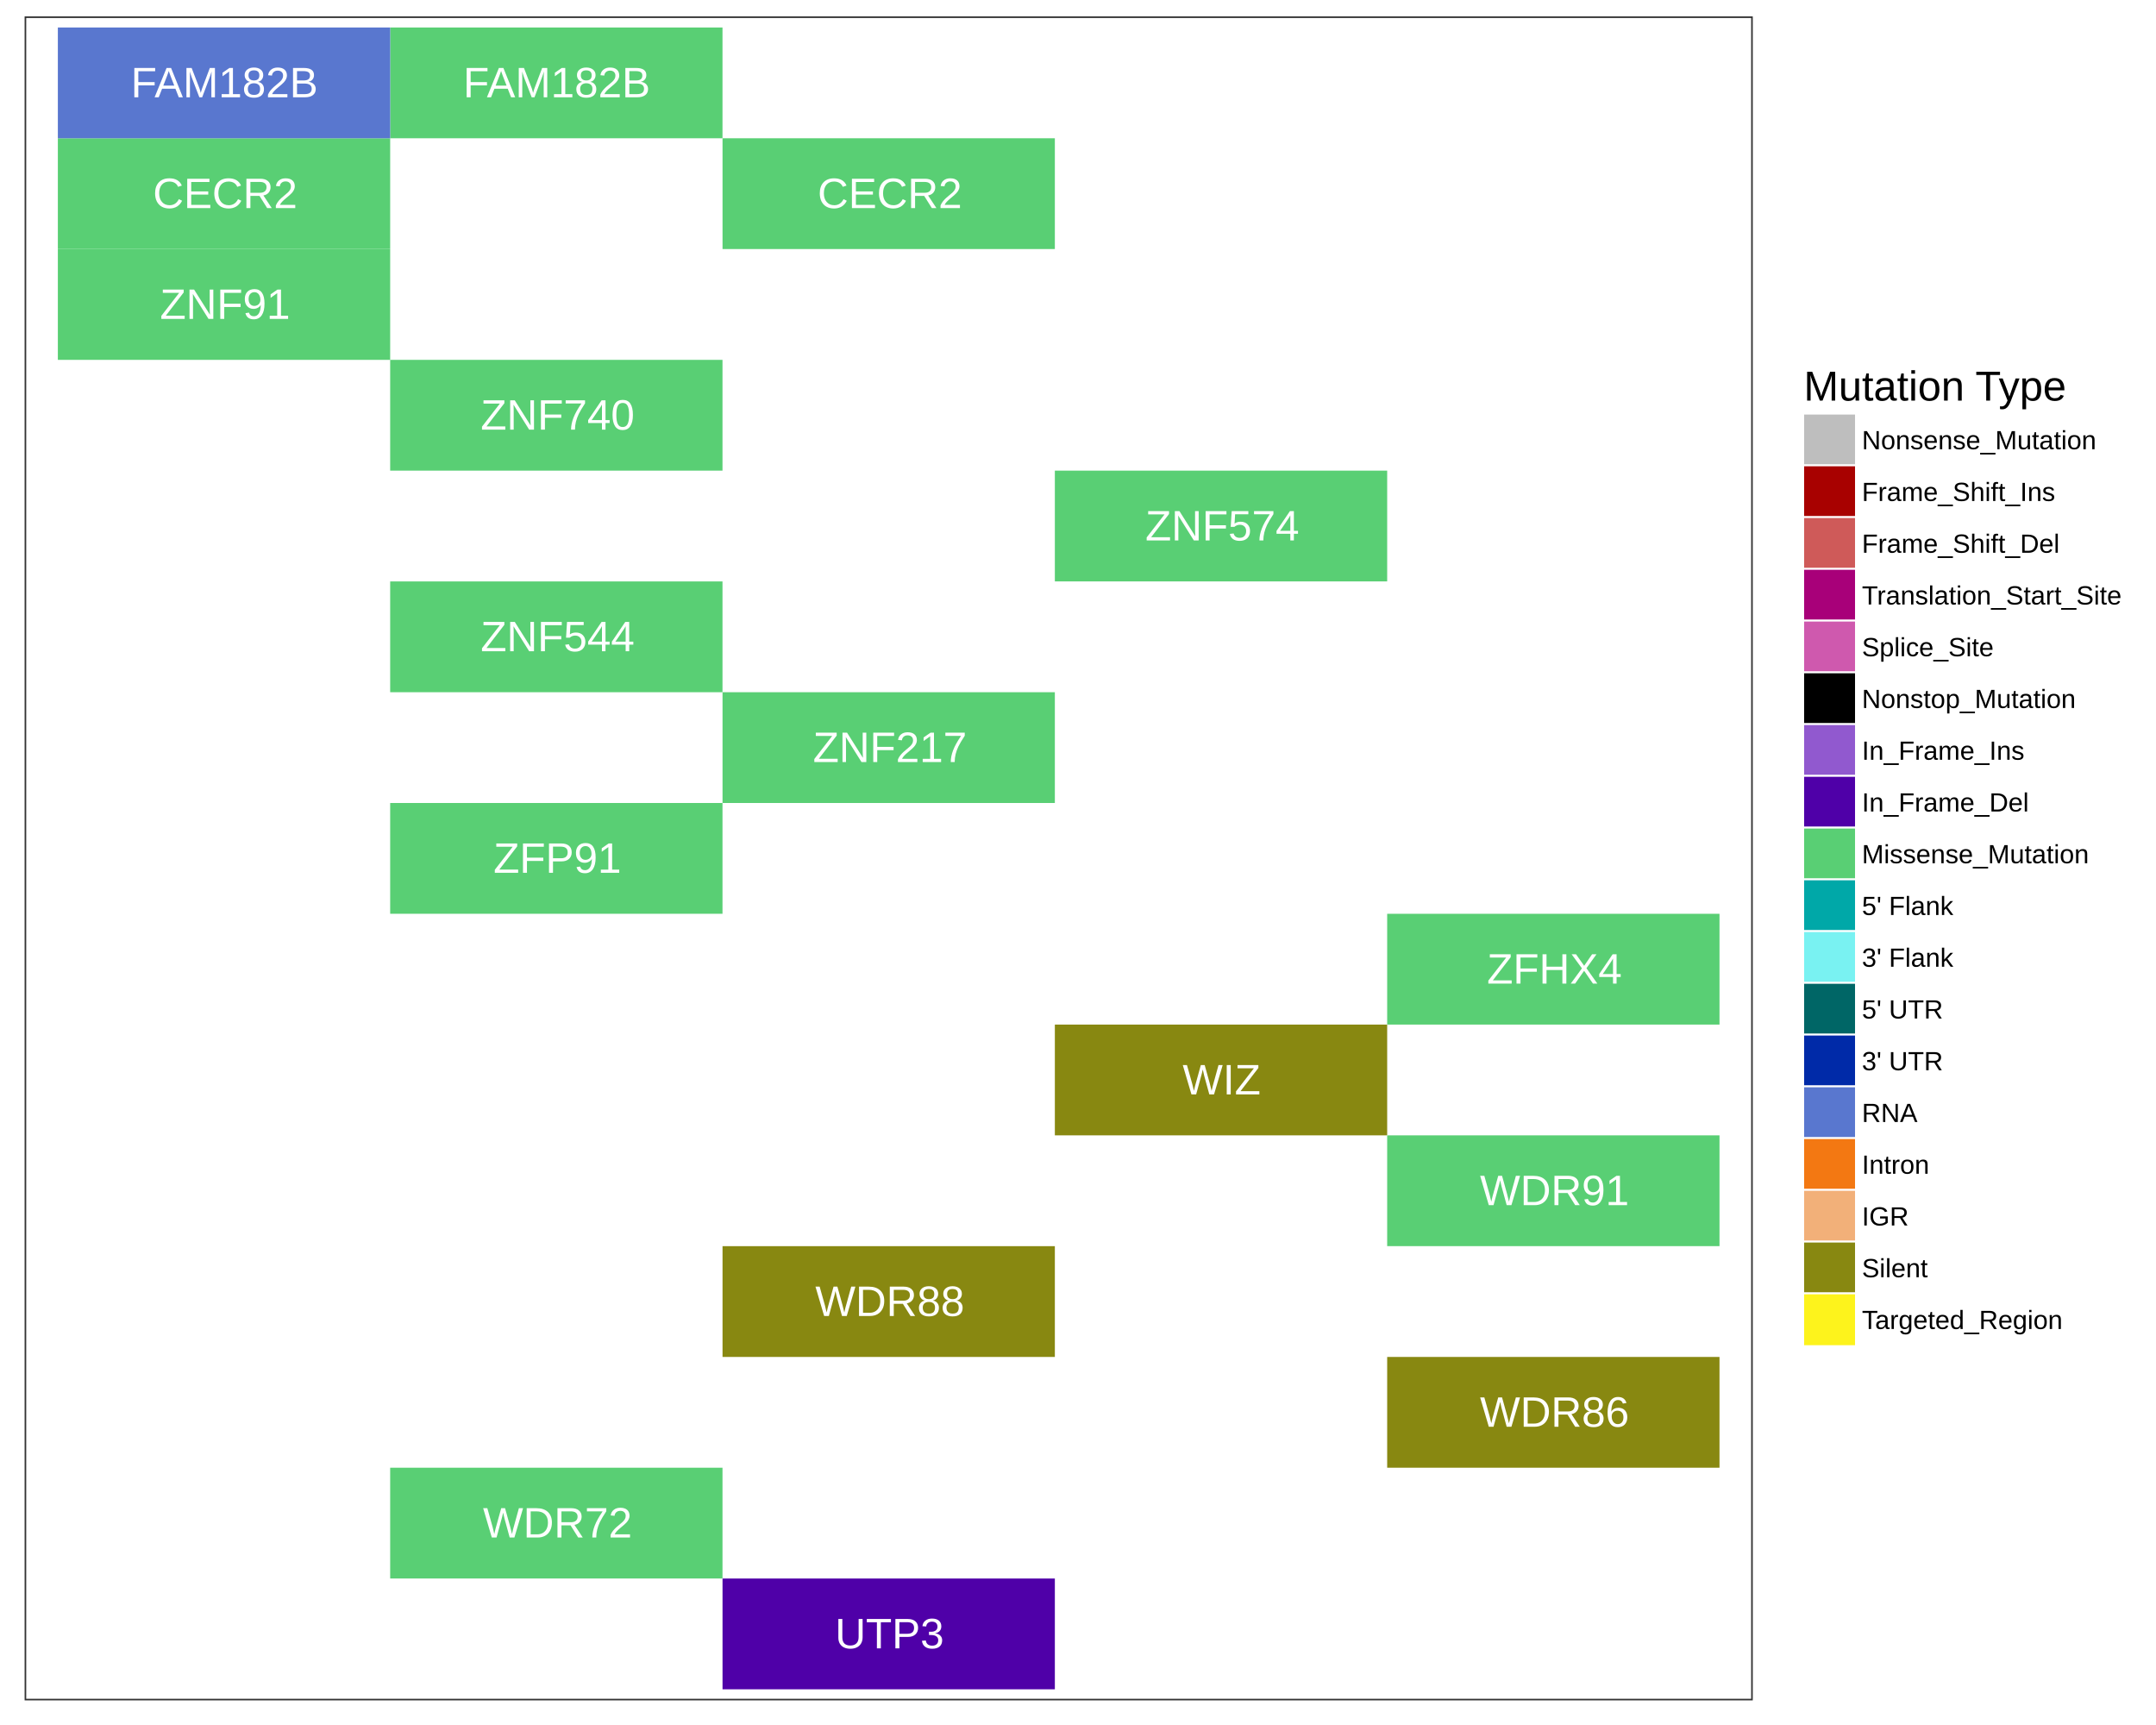
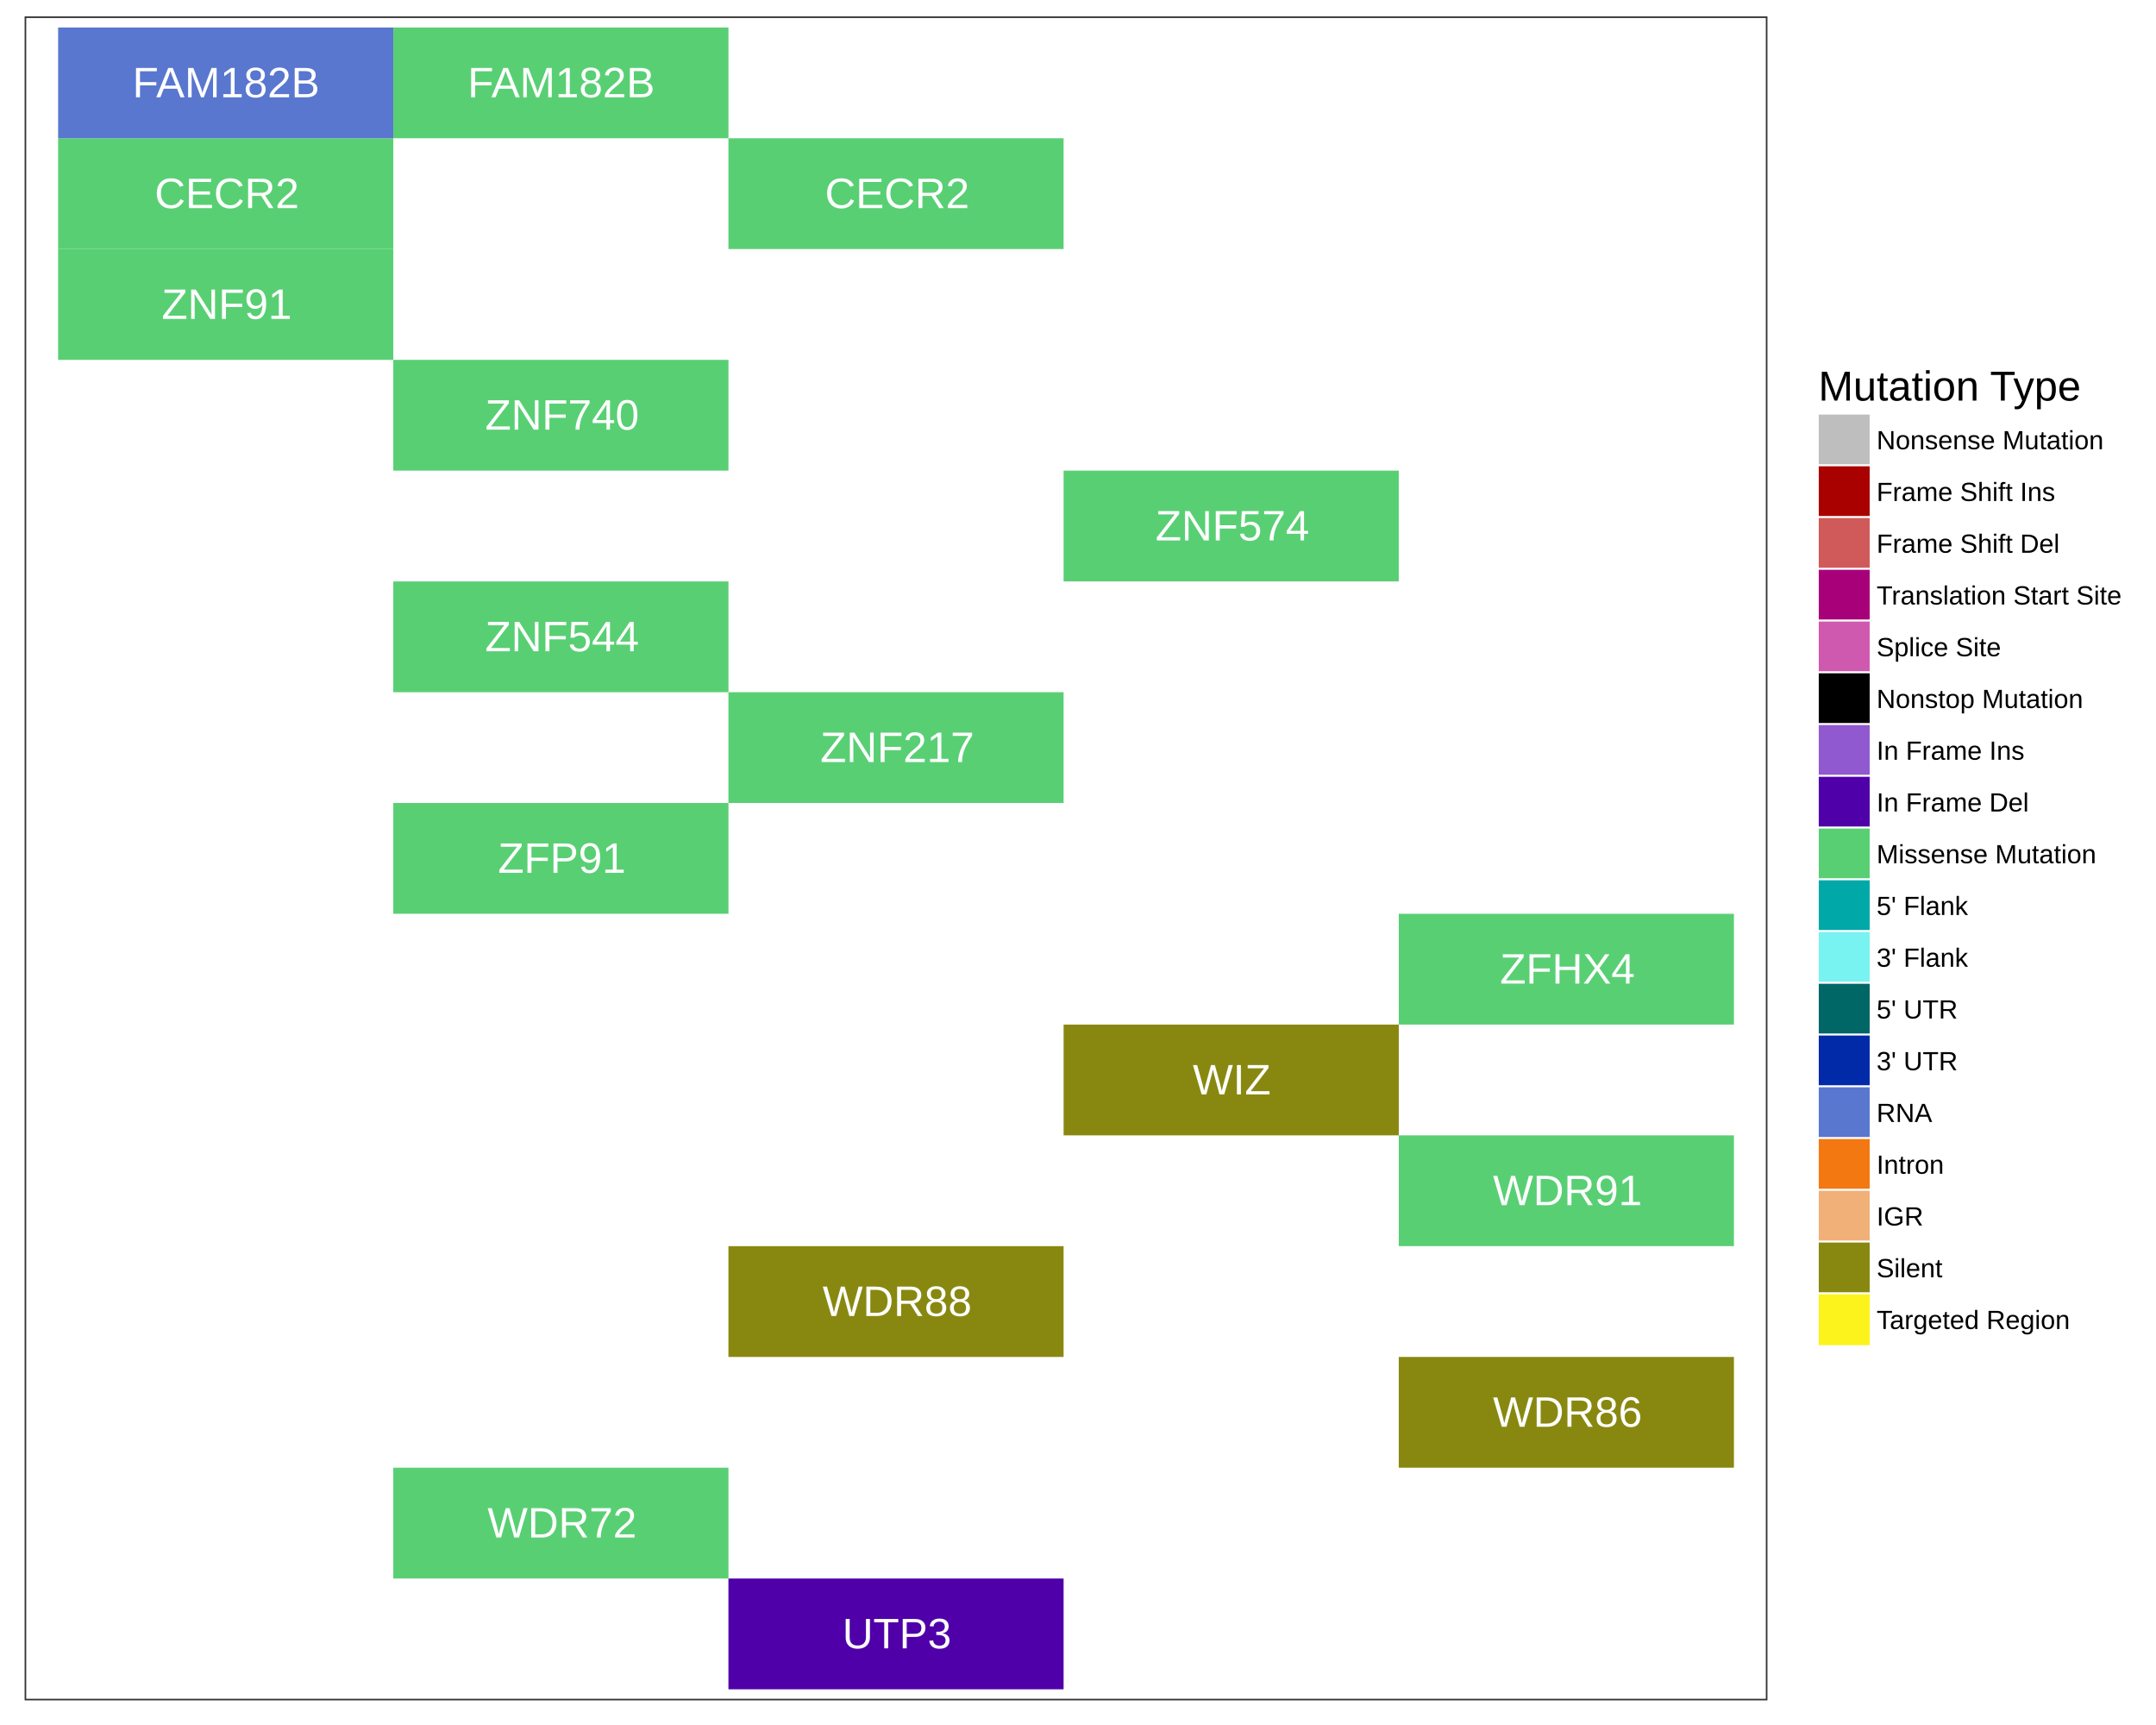
<svg xmlns="http://www.w3.org/2000/svg" viewBox="0 0 720.00 576.00">
  <defs>
    <style type="text/css">
    line, polyline, path, rect, circle {
      fill: none;
      stroke: #000000;
      stroke-linecap: round;
      stroke-linejoin: round;
      stroke-miterlimit: 10.00;
    }
  </style>
  </defs>
  <rect width="100%" height="100%" style="stroke: none; fill: #FFFFFF;" />
  <rect x="0.00" y="0.00" width="720.00" height="576.00" style="stroke-width: 1.07; stroke: #FFFFFF; fill: #FFFFFF;" />
  <defs>
-     <clipPath id="cpOC4yMTkxOHw1ODUuMzM2fDU2Ny43ODF8NS40Nzk0NQ==">
-       <rect x="8.22" y="5.48" width="577.12" height="562.30" />
+     <clipPath id="cpOC4yMTkxOHw1OTAuMjM0fDU2Ny43ODF8NS40Nzk0NQ==">
+       <rect x="8.22" y="5.48" width="582.02" height="562.30" />
    </clipPath>
  </defs>
-   <rect x="8.22" y="5.48" width="577.12" height="562.30" style="stroke-width: 1.07; stroke: #FFFFFF; fill: #FFFFFF;" clip-path="url(#cpOC4yMTkxOHw1ODUuMzM2fDU2Ny43ODF8NS40Nzk0NQ==)" />
-   <rect x="352.27" y="342.12" width="110.98" height="36.99" style="stroke-width: 0.21; stroke: none; stroke-linecap: butt; fill: #888811;" clip-path="url(#cpOC4yMTkxOHw1ODUuMzM2fDU2Ny43ODF8NS40Nzk0NQ==)" />
-   <rect x="352.27" y="157.15" width="110.98" height="36.99" style="stroke-width: 0.21; stroke: none; stroke-linecap: butt; fill: #59CF74;" clip-path="url(#cpOC4yMTkxOHw1ODUuMzM2fDU2Ny43ODF8NS40Nzk0NQ==)" />
-   <rect x="130.30" y="9.18" width="110.98" height="36.99" style="stroke-width: 0.21; stroke: none; stroke-linecap: butt; fill: #59CF74;" clip-path="url(#cpOC4yMTkxOHw1ODUuMzM2fDU2Ny43ODF8NS40Nzk0NQ==)" />
-   <rect x="130.30" y="490.09" width="110.98" height="36.99" style="stroke-width: 0.21; stroke: none; stroke-linecap: butt; fill: #59CF74;" clip-path="url(#cpOC4yMTkxOHw1ODUuMzM2fDU2Ny43ODF8NS40Nzk0NQ==)" />
-   <rect x="130.30" y="268.13" width="110.98" height="36.99" style="stroke-width: 0.21; stroke: none; stroke-linecap: butt; fill: #59CF74;" clip-path="url(#cpOC4yMTkxOHw1ODUuMzM2fDU2Ny43ODF8NS40Nzk0NQ==)" />
-   <rect x="130.30" y="194.15" width="110.98" height="36.99" style="stroke-width: 0.21; stroke: none; stroke-linecap: butt; fill: #59CF74;" clip-path="url(#cpOC4yMTkxOHw1ODUuMzM2fDU2Ny43ODF8NS40Nzk0NQ==)" />
-   <rect x="130.30" y="120.16" width="110.98" height="36.99" style="stroke-width: 0.21; stroke: none; stroke-linecap: butt; fill: #59CF74;" clip-path="url(#cpOC4yMTkxOHw1ODUuMzM2fDU2Ny43ODF8NS40Nzk0NQ==)" />
-   <rect x="463.25" y="453.10" width="110.98" height="36.99" style="stroke-width: 0.21; stroke: none; stroke-linecap: butt; fill: #888811;" clip-path="url(#cpOC4yMTkxOHw1ODUuMzM2fDU2Ny43ODF8NS40Nzk0NQ==)" />
-   <rect x="463.25" y="379.11" width="110.98" height="36.99" style="stroke-width: 0.21; stroke: none; stroke-linecap: butt; fill: #59CF74;" clip-path="url(#cpOC4yMTkxOHw1ODUuMzM2fDU2Ny43ODF8NS40Nzk0NQ==)" />
-   <rect x="463.25" y="305.13" width="110.98" height="36.99" style="stroke-width: 0.21; stroke: none; stroke-linecap: butt; fill: #59CF74;" clip-path="url(#cpOC4yMTkxOHw1ODUuMzM2fDU2Ny43ODF8NS40Nzk0NQ==)" />
-   <rect x="19.32" y="46.17" width="110.98" height="36.99" style="stroke-width: 0.21; stroke: none; stroke-linecap: butt; fill: #59CF74;" clip-path="url(#cpOC4yMTkxOHw1ODUuMzM2fDU2Ny43ODF8NS40Nzk0NQ==)" />
-   <rect x="19.32" y="9.18" width="110.98" height="36.99" style="stroke-width: 0.21; stroke: none; stroke-linecap: butt; fill: #5977CF;" clip-path="url(#cpOC4yMTkxOHw1ODUuMzM2fDU2Ny43ODF8NS40Nzk0NQ==)" />
-   <rect x="19.32" y="83.17" width="110.98" height="36.99" style="stroke-width: 0.21; stroke: none; stroke-linecap: butt; fill: #59CF74;" clip-path="url(#cpOC4yMTkxOHw1ODUuMzM2fDU2Ny43ODF8NS40Nzk0NQ==)" />
-   <rect x="241.29" y="46.17" width="110.98" height="36.99" style="stroke-width: 0.21; stroke: none; stroke-linecap: butt; fill: #59CF74;" clip-path="url(#cpOC4yMTkxOHw1ODUuMzM2fDU2Ny43ODF8NS40Nzk0NQ==)" />
-   <rect x="241.29" y="527.09" width="110.98" height="36.99" style="stroke-width: 0.21; stroke: none; stroke-linecap: butt; fill: #4F00A8;" clip-path="url(#cpOC4yMTkxOHw1ODUuMzM2fDU2Ny43ODF8NS40Nzk0NQ==)" />
-   <rect x="241.29" y="416.11" width="110.98" height="36.99" style="stroke-width: 0.21; stroke: none; stroke-linecap: butt; fill: #888811;" clip-path="url(#cpOC4yMTkxOHw1ODUuMzM2fDU2Ny43ODF8NS40Nzk0NQ==)" />
-   <rect x="241.29" y="231.14" width="110.98" height="36.99" style="stroke-width: 0.21; stroke: none; stroke-linecap: butt; fill: #59CF74;" clip-path="url(#cpOC4yMTkxOHw1ODUuMzM2fDU2Ny43ODF8NS40Nzk0NQ==)" />
-   <g clip-path="url(#cpOC4yMTkxOHw1ODUuMzM2fDU2Ny43ODF8NS40Nzk0NQ==)">
-     <text x="394.93" y="365.43" style="font-size: 14.23px; fill: #FFFFFF; font-family: Liberation Sans;" textLength="25.66px" lengthAdjust="spacingAndGlyphs">WIZ</text>
+   <rect x="8.22" y="5.48" width="582.02" height="562.30" style="stroke-width: 1.07; stroke: #FFFFFF; fill: #FFFFFF;" clip-path="url(#cpOC4yMTkxOHw1OTAuMjM0fDU2Ny43ODF8NS40Nzk0NQ==)" />
+   <rect x="355.19" y="342.12" width="111.93" height="36.99" style="stroke-width: 0.21; stroke: none; stroke-linecap: butt; fill: #888811;" clip-path="url(#cpOC4yMTkxOHw1OTAuMjM0fDU2Ny43ODF8NS40Nzk0NQ==)" />
+   <rect x="355.19" y="157.15" width="111.93" height="36.99" style="stroke-width: 0.21; stroke: none; stroke-linecap: butt; fill: #59CF74;" clip-path="url(#cpOC4yMTkxOHw1OTAuMjM0fDU2Ny43ODF8NS40Nzk0NQ==)" />
+   <rect x="131.34" y="9.18" width="111.93" height="36.99" style="stroke-width: 0.21; stroke: none; stroke-linecap: butt; fill: #59CF74;" clip-path="url(#cpOC4yMTkxOHw1OTAuMjM0fDU2Ny43ODF8NS40Nzk0NQ==)" />
+   <rect x="131.34" y="490.09" width="111.93" height="36.99" style="stroke-width: 0.21; stroke: none; stroke-linecap: butt; fill: #59CF74;" clip-path="url(#cpOC4yMTkxOHw1OTAuMjM0fDU2Ny43ODF8NS40Nzk0NQ==)" />
+   <rect x="131.34" y="268.13" width="111.93" height="36.99" style="stroke-width: 0.21; stroke: none; stroke-linecap: butt; fill: #59CF74;" clip-path="url(#cpOC4yMTkxOHw1OTAuMjM0fDU2Ny43ODF8NS40Nzk0NQ==)" />
+   <rect x="131.34" y="194.15" width="111.93" height="36.99" style="stroke-width: 0.21; stroke: none; stroke-linecap: butt; fill: #59CF74;" clip-path="url(#cpOC4yMTkxOHw1OTAuMjM0fDU2Ny43ODF8NS40Nzk0NQ==)" />
+   <rect x="131.34" y="120.16" width="111.93" height="36.99" style="stroke-width: 0.21; stroke: none; stroke-linecap: butt; fill: #59CF74;" clip-path="url(#cpOC4yMTkxOHw1OTAuMjM0fDU2Ny43ODF8NS40Nzk0NQ==)" />
+   <rect x="467.12" y="453.10" width="111.93" height="36.99" style="stroke-width: 0.21; stroke: none; stroke-linecap: butt; fill: #888811;" clip-path="url(#cpOC4yMTkxOHw1OTAuMjM0fDU2Ny43ODF8NS40Nzk0NQ==)" />
+   <rect x="467.12" y="379.11" width="111.93" height="36.99" style="stroke-width: 0.21; stroke: none; stroke-linecap: butt; fill: #59CF74;" clip-path="url(#cpOC4yMTkxOHw1OTAuMjM0fDU2Ny43ODF8NS40Nzk0NQ==)" />
+   <rect x="467.12" y="305.13" width="111.93" height="36.99" style="stroke-width: 0.21; stroke: none; stroke-linecap: butt; fill: #59CF74;" clip-path="url(#cpOC4yMTkxOHw1OTAuMjM0fDU2Ny43ODF8NS40Nzk0NQ==)" />
+   <rect x="19.41" y="46.17" width="111.93" height="36.99" style="stroke-width: 0.21; stroke: none; stroke-linecap: butt; fill: #59CF74;" clip-path="url(#cpOC4yMTkxOHw1OTAuMjM0fDU2Ny43ODF8NS40Nzk0NQ==)" />
+   <rect x="19.41" y="9.18" width="111.93" height="36.99" style="stroke-width: 0.21; stroke: none; stroke-linecap: butt; fill: #5977CF;" clip-path="url(#cpOC4yMTkxOHw1OTAuMjM0fDU2Ny43ODF8NS40Nzk0NQ==)" />
+   <rect x="19.41" y="83.17" width="111.93" height="36.99" style="stroke-width: 0.21; stroke: none; stroke-linecap: butt; fill: #59CF74;" clip-path="url(#cpOC4yMTkxOHw1OTAuMjM0fDU2Ny43ODF8NS40Nzk0NQ==)" />
+   <rect x="243.26" y="46.17" width="111.93" height="36.99" style="stroke-width: 0.21; stroke: none; stroke-linecap: butt; fill: #59CF74;" clip-path="url(#cpOC4yMTkxOHw1OTAuMjM0fDU2Ny43ODF8NS40Nzk0NQ==)" />
+   <rect x="243.26" y="527.09" width="111.93" height="36.99" style="stroke-width: 0.21; stroke: none; stroke-linecap: butt; fill: #4F00A8;" clip-path="url(#cpOC4yMTkxOHw1OTAuMjM0fDU2Ny43ODF8NS40Nzk0NQ==)" />
+   <rect x="243.26" y="416.11" width="111.93" height="36.99" style="stroke-width: 0.21; stroke: none; stroke-linecap: butt; fill: #888811;" clip-path="url(#cpOC4yMTkxOHw1OTAuMjM0fDU2Ny43ODF8NS40Nzk0NQ==)" />
+   <rect x="243.26" y="231.14" width="111.93" height="36.99" style="stroke-width: 0.21; stroke: none; stroke-linecap: butt; fill: #59CF74;" clip-path="url(#cpOC4yMTkxOHw1OTAuMjM0fDU2Ny43ODF8NS40Nzk0NQ==)" />
+   <g clip-path="url(#cpOC4yMTkxOHw1OTAuMjM0fDU2Ny43ODF8NS40Nzk0NQ==)">
+     <text x="398.33" y="365.43" style="font-size: 14.23px; fill: #FFFFFF; font-family: Liberation Sans;" textLength="25.66px" lengthAdjust="spacingAndGlyphs">WIZ</text>
  </g>
-   <g clip-path="url(#cpOC4yMTkxOHw1ODUuMzM2fDU2Ny43ODF8NS40Nzk0NQ==)">
-     <text x="382.48" y="180.46" style="font-size: 14.23px; fill: #FFFFFF; font-family: Liberation Sans;" textLength="50.57px" lengthAdjust="spacingAndGlyphs">ZNF574</text>
+   <g clip-path="url(#cpOC4yMTkxOHw1OTAuMjM0fDU2Ny43ODF8NS40Nzk0NQ==)">
+     <text x="385.87" y="180.46" style="font-size: 14.23px; fill: #FFFFFF; font-family: Liberation Sans;" textLength="50.57px" lengthAdjust="spacingAndGlyphs">ZNF574</text>
  </g>
-   <g clip-path="url(#cpOC4yMTkxOHw1ODUuMzM2fDU2Ny43ODF8NS40Nzk0NQ==)">
-     <text x="154.67" y="32.49" style="font-size: 14.23px; fill: #FFFFFF; font-family: Liberation Sans;" textLength="62.25px" lengthAdjust="spacingAndGlyphs">FAM182B</text>
+   <g clip-path="url(#cpOC4yMTkxOHw1OTAuMjM0fDU2Ny43ODF8NS40Nzk0NQ==)">
+     <text x="156.18" y="32.49" style="font-size: 14.23px; fill: #FFFFFF; font-family: Liberation Sans;" textLength="62.25px" lengthAdjust="spacingAndGlyphs">FAM182B</text>
  </g>
-   <g clip-path="url(#cpOC4yMTkxOHw1ODUuMzM2fDU2Ny43ODF8NS40Nzk0NQ==)">
-     <text x="161.29" y="513.40" style="font-size: 14.23px; fill: #FFFFFF; font-family: Liberation Sans;" textLength="49.01px" lengthAdjust="spacingAndGlyphs">WDR72</text>
+   <g clip-path="url(#cpOC4yMTkxOHw1OTAuMjM0fDU2Ny43ODF8NS40Nzk0NQ==)">
+     <text x="162.80" y="513.40" style="font-size: 14.23px; fill: #FFFFFF; font-family: Liberation Sans;" textLength="49.01px" lengthAdjust="spacingAndGlyphs">WDR72</text>
  </g>
-   <g clip-path="url(#cpOC4yMTkxOHw1ODUuMzM2fDU2Ny43ODF8NS40Nzk0NQ==)">
-     <text x="164.79" y="291.44" style="font-size: 14.23px; fill: #FFFFFF; font-family: Liberation Sans;" textLength="42.01px" lengthAdjust="spacingAndGlyphs">ZFP91</text>
+   <g clip-path="url(#cpOC4yMTkxOHw1OTAuMjM0fDU2Ny43ODF8NS40Nzk0NQ==)">
+     <text x="166.29" y="291.44" style="font-size: 14.23px; fill: #FFFFFF; font-family: Liberation Sans;" textLength="42.01px" lengthAdjust="spacingAndGlyphs">ZFP91</text>
  </g>
-   <g clip-path="url(#cpOC4yMTkxOHw1ODUuMzM2fDU2Ny43ODF8NS40Nzk0NQ==)">
-     <text x="160.51" y="217.46" style="font-size: 14.23px; fill: #FFFFFF; font-family: Liberation Sans;" textLength="50.57px" lengthAdjust="spacingAndGlyphs">ZNF544</text>
+   <g clip-path="url(#cpOC4yMTkxOHw1OTAuMjM0fDU2Ny43ODF8NS40Nzk0NQ==)">
+     <text x="162.01" y="217.46" style="font-size: 14.23px; fill: #FFFFFF; font-family: Liberation Sans;" textLength="50.57px" lengthAdjust="spacingAndGlyphs">ZNF544</text>
  </g>
-   <g clip-path="url(#cpOC4yMTkxOHw1ODUuMzM2fDU2Ny43ODF8NS40Nzk0NQ==)">
-     <text x="160.51" y="143.47" style="font-size: 14.23px; fill: #FFFFFF; font-family: Liberation Sans;" textLength="50.57px" lengthAdjust="spacingAndGlyphs">ZNF740</text>
+   <g clip-path="url(#cpOC4yMTkxOHw1OTAuMjM0fDU2Ny43ODF8NS40Nzk0NQ==)">
+     <text x="162.01" y="143.47" style="font-size: 14.23px; fill: #FFFFFF; font-family: Liberation Sans;" textLength="50.57px" lengthAdjust="spacingAndGlyphs">ZNF740</text>
  </g>
-   <g clip-path="url(#cpOC4yMTkxOHw1ODUuMzM2fDU2Ny43ODF8NS40Nzk0NQ==)">
-     <text x="494.24" y="476.41" style="font-size: 14.23px; fill: #FFFFFF; font-family: Liberation Sans;" textLength="49.01px" lengthAdjust="spacingAndGlyphs">WDR86</text>
+   <g clip-path="url(#cpOC4yMTkxOHw1OTAuMjM0fDU2Ny43ODF8NS40Nzk0NQ==)">
+     <text x="498.58" y="476.41" style="font-size: 14.23px; fill: #FFFFFF; font-family: Liberation Sans;" textLength="49.01px" lengthAdjust="spacingAndGlyphs">WDR86</text>
  </g>
-   <g clip-path="url(#cpOC4yMTkxOHw1ODUuMzM2fDU2Ny43ODF8NS40Nzk0NQ==)">
-     <text x="494.24" y="402.42" style="font-size: 14.23px; fill: #FFFFFF; font-family: Liberation Sans;" textLength="49.01px" lengthAdjust="spacingAndGlyphs">WDR91</text>
+   <g clip-path="url(#cpOC4yMTkxOHw1OTAuMjM0fDU2Ny43ODF8NS40Nzk0NQ==)">
+     <text x="498.58" y="402.42" style="font-size: 14.23px; fill: #FFFFFF; font-family: Liberation Sans;" textLength="49.01px" lengthAdjust="spacingAndGlyphs">WDR91</text>
  </g>
-   <g clip-path="url(#cpOC4yMTkxOHw1ODUuMzM2fDU2Ny43ODF8NS40Nzk0NQ==)">
-     <text x="496.58" y="328.44" style="font-size: 14.23px; fill: #FFFFFF; font-family: Liberation Sans;" textLength="44.34px" lengthAdjust="spacingAndGlyphs">ZFHX4</text>
+   <g clip-path="url(#cpOC4yMTkxOHw1OTAuMjM0fDU2Ny43ODF8NS40Nzk0NQ==)">
+     <text x="500.91" y="328.44" style="font-size: 14.23px; fill: #FFFFFF; font-family: Liberation Sans;" textLength="44.34px" lengthAdjust="spacingAndGlyphs">ZFHX4</text>
  </g>
-   <g clip-path="url(#cpOC4yMTkxOHw1ODUuMzM2fDU2Ny43ODF8NS40Nzk0NQ==)">
-     <text x="51.08" y="69.48" style="font-size: 14.23px; fill: #FFFFFF; font-family: Liberation Sans;" textLength="47.46px" lengthAdjust="spacingAndGlyphs">CECR2</text>
+   <g clip-path="url(#cpOC4yMTkxOHw1OTAuMjM0fDU2Ny43ODF8NS40Nzk0NQ==)">
+     <text x="51.65" y="69.48" style="font-size: 14.23px; fill: #FFFFFF; font-family: Liberation Sans;" textLength="47.46px" lengthAdjust="spacingAndGlyphs">CECR2</text>
  </g>
-   <g clip-path="url(#cpOC4yMTkxOHw1ODUuMzM2fDU2Ny43ODF8NS40Nzk0NQ==)">
-     <text x="43.69" y="32.49" style="font-size: 14.23px; fill: #FFFFFF; font-family: Liberation Sans;" textLength="62.25px" lengthAdjust="spacingAndGlyphs">FAM182B</text>
+   <g clip-path="url(#cpOC4yMTkxOHw1OTAuMjM0fDU2Ny43ODF8NS40Nzk0NQ==)">
+     <text x="44.25" y="32.49" style="font-size: 14.23px; fill: #FFFFFF; font-family: Liberation Sans;" textLength="62.25px" lengthAdjust="spacingAndGlyphs">FAM182B</text>
  </g>
-   <g clip-path="url(#cpOC4yMTkxOHw1ODUuMzM2fDU2Ny43ODF8NS40Nzk0NQ==)">
-     <text x="53.42" y="106.48" style="font-size: 14.23px; fill: #FFFFFF; font-family: Liberation Sans;" textLength="42.79px" lengthAdjust="spacingAndGlyphs">ZNF91</text>
+   <g clip-path="url(#cpOC4yMTkxOHw1OTAuMjM0fDU2Ny43ODF8NS40Nzk0NQ==)">
+     <text x="53.98" y="106.48" style="font-size: 14.23px; fill: #FFFFFF; font-family: Liberation Sans;" textLength="42.79px" lengthAdjust="spacingAndGlyphs">ZNF91</text>
  </g>
-   <g clip-path="url(#cpOC4yMTkxOHw1ODUuMzM2fDU2Ny43ODF8NS40Nzk0NQ==)">
-     <text x="273.05" y="69.48" style="font-size: 14.23px; fill: #FFFFFF; font-family: Liberation Sans;" textLength="47.46px" lengthAdjust="spacingAndGlyphs">CECR2</text>
+   <g clip-path="url(#cpOC4yMTkxOHw1OTAuMjM0fDU2Ny43ODF8NS40Nzk0NQ==)">
+     <text x="275.50" y="69.48" style="font-size: 14.23px; fill: #FFFFFF; font-family: Liberation Sans;" textLength="47.46px" lengthAdjust="spacingAndGlyphs">CECR2</text>
  </g>
-   <g clip-path="url(#cpOC4yMTkxOHw1ODUuMzM2fDU2Ny43ODF8NS40Nzk0NQ==)">
-     <text x="278.88" y="550.40" style="font-size: 14.23px; fill: #FFFFFF; font-family: Liberation Sans;" textLength="35.79px" lengthAdjust="spacingAndGlyphs">UTP3</text>
+   <g clip-path="url(#cpOC4yMTkxOHw1OTAuMjM0fDU2Ny43ODF8NS40Nzk0NQ==)">
+     <text x="281.33" y="550.40" style="font-size: 14.23px; fill: #FFFFFF; font-family: Liberation Sans;" textLength="35.79px" lengthAdjust="spacingAndGlyphs">UTP3</text>
  </g>
-   <g clip-path="url(#cpOC4yMTkxOHw1ODUuMzM2fDU2Ny43ODF8NS40Nzk0NQ==)">
-     <text x="272.27" y="439.42" style="font-size: 14.23px; fill: #FFFFFF; font-family: Liberation Sans;" textLength="49.01px" lengthAdjust="spacingAndGlyphs">WDR88</text>
+   <g clip-path="url(#cpOC4yMTkxOHw1OTAuMjM0fDU2Ny43ODF8NS40Nzk0NQ==)">
+     <text x="274.72" y="439.42" style="font-size: 14.23px; fill: #FFFFFF; font-family: Liberation Sans;" textLength="49.01px" lengthAdjust="spacingAndGlyphs">WDR88</text>
  </g>
-   <g clip-path="url(#cpOC4yMTkxOHw1ODUuMzM2fDU2Ny43ODF8NS40Nzk0NQ==)">
-     <text x="271.49" y="254.45" style="font-size: 14.23px; fill: #FFFFFF; font-family: Liberation Sans;" textLength="50.57px" lengthAdjust="spacingAndGlyphs">ZNF217</text>
+   <g clip-path="url(#cpOC4yMTkxOHw1OTAuMjM0fDU2Ny43ODF8NS40Nzk0NQ==)">
+     <text x="273.94" y="254.45" style="font-size: 14.23px; fill: #FFFFFF; font-family: Liberation Sans;" textLength="50.57px" lengthAdjust="spacingAndGlyphs">ZNF217</text>
  </g>
-   <rect x="8.22" y="5.48" width="577.12" height="562.30" style="stroke-width: 1.07; stroke: #333333;" clip-path="url(#cpOC4yMTkxOHw1ODUuMzM2fDU2Ny43ODF8NS40Nzk0NQ==)" />
+   <rect x="8.22" y="5.48" width="582.02" height="562.30" style="stroke-width: 1.07; stroke: #333333;" clip-path="url(#cpOC4yMTkxOHw1OTAuMjM0fDU2Ny43ODF8NS40Nzk0NQ==)" />
  <defs>
    <clipPath id="cpMHw3MjB8NTc2fDA=">
      <rect x="0.00" y="0.00" width="720.00" height="576.00" />
    </clipPath>
  </defs>
-   <rect x="596.67" y="118.27" width="117.85" height="336.72" style="stroke-width: 1.07; stroke: none; fill: #FFFFFF;" clip-path="url(#cpMHw3MjB8NTc2fDA=)" />
+   <rect x="601.57" y="118.27" width="112.95" height="336.72" style="stroke-width: 1.07; stroke: none; fill: #FFFFFF;" clip-path="url(#cpMHw3MjB8NTc2fDA=)" />
  <g clip-path="url(#cpMHw3MjB8NTc2fDA=)">
-     <text x="602.34" y="133.76" style="font-size: 14.00px; font-family: Liberation Sans;" textLength="88.71px" lengthAdjust="spacingAndGlyphs">Mutation Type</text>
+     <text x="607.24" y="133.76" style="font-size: 14.00px; font-family: Liberation Sans;" textLength="88.71px" lengthAdjust="spacingAndGlyphs">Mutation Type</text>
  </g>
-   <rect x="602.34" y="138.28" width="17.28" height="17.28" style="stroke-width: 1.07; stroke: #FFFFFF; fill: #F2F2F2;" clip-path="url(#cpMHw3MjB8NTc2fDA=)" />
-   <rect x="602.49" y="138.42" width="17.00" height="17.00" style="stroke-width: 0.21; stroke: none; stroke-linejoin: miter; fill: #BEBEBE;" clip-path="url(#cpMHw3MjB8NTc2fDA=)" />
-   <rect x="602.34" y="155.56" width="17.28" height="17.28" style="stroke-width: 1.07; stroke: #FFFFFF; fill: #F2F2F2;" clip-path="url(#cpMHw3MjB8NTc2fDA=)" />
-   <rect x="602.49" y="155.70" width="17.00" height="17.00" style="stroke-width: 0.21; stroke: none; stroke-linejoin: miter; fill: #A80100;" clip-path="url(#cpMHw3MjB8NTc2fDA=)" />
-   <rect x="602.34" y="172.84" width="17.28" height="17.28" style="stroke-width: 1.07; stroke: #FFFFFF; fill: #F2F2F2;" clip-path="url(#cpMHw3MjB8NTc2fDA=)" />
-   <rect x="602.49" y="172.98" width="17.00" height="17.00" style="stroke-width: 0.21; stroke: none; stroke-linejoin: miter; fill: #CF5A59;" clip-path="url(#cpMHw3MjB8NTc2fDA=)" />
-   <rect x="602.34" y="190.12" width="17.28" height="17.28" style="stroke-width: 1.07; stroke: #FFFFFF; fill: #F2F2F2;" clip-path="url(#cpMHw3MjB8NTc2fDA=)" />
-   <rect x="602.49" y="190.26" width="17.00" height="17.00" style="stroke-width: 0.21; stroke: none; stroke-linejoin: miter; fill: #A80079;" clip-path="url(#cpMHw3MjB8NTc2fDA=)" />
-   <rect x="602.34" y="207.40" width="17.28" height="17.28" style="stroke-width: 1.07; stroke: #FFFFFF; fill: #F2F2F2;" clip-path="url(#cpMHw3MjB8NTc2fDA=)" />
-   <rect x="602.49" y="207.54" width="17.00" height="17.00" style="stroke-width: 0.21; stroke: none; stroke-linejoin: miter; fill: #CF59AE;" clip-path="url(#cpMHw3MjB8NTc2fDA=)" />
-   <rect x="602.34" y="224.68" width="17.28" height="17.28" style="stroke-width: 1.07; stroke: #FFFFFF; fill: #F2F2F2;" clip-path="url(#cpMHw3MjB8NTc2fDA=)" />
-   <rect x="602.49" y="224.82" width="17.00" height="17.00" style="stroke-width: 0.21; stroke: none; stroke-linejoin: miter; fill: #000000;" clip-path="url(#cpMHw3MjB8NTc2fDA=)" />
-   <rect x="602.34" y="241.96" width="17.28" height="17.28" style="stroke-width: 1.07; stroke: #FFFFFF; fill: #F2F2F2;" clip-path="url(#cpMHw3MjB8NTc2fDA=)" />
-   <rect x="602.49" y="242.10" width="17.00" height="17.00" style="stroke-width: 0.21; stroke: none; stroke-linejoin: miter; fill: #9159CF;" clip-path="url(#cpMHw3MjB8NTc2fDA=)" />
-   <rect x="602.34" y="259.24" width="17.28" height="17.28" style="stroke-width: 1.07; stroke: #FFFFFF; fill: #F2F2F2;" clip-path="url(#cpMHw3MjB8NTc2fDA=)" />
-   <rect x="602.49" y="259.38" width="17.00" height="17.00" style="stroke-width: 0.21; stroke: none; stroke-linejoin: miter; fill: #4F00A8;" clip-path="url(#cpMHw3MjB8NTc2fDA=)" />
-   <rect x="602.34" y="276.52" width="17.28" height="17.28" style="stroke-width: 1.07; stroke: #FFFFFF; fill: #F2F2F2;" clip-path="url(#cpMHw3MjB8NTc2fDA=)" />
-   <rect x="602.49" y="276.66" width="17.00" height="17.00" style="stroke-width: 0.21; stroke: none; stroke-linejoin: miter; fill: #59CF74;" clip-path="url(#cpMHw3MjB8NTc2fDA=)" />
-   <rect x="602.34" y="293.80" width="17.28" height="17.28" style="stroke-width: 1.07; stroke: #FFFFFF; fill: #F2F2F2;" clip-path="url(#cpMHw3MjB8NTc2fDA=)" />
-   <rect x="602.49" y="293.94" width="17.00" height="17.00" style="stroke-width: 0.21; stroke: none; stroke-linejoin: miter; fill: #00A8A8;" clip-path="url(#cpMHw3MjB8NTc2fDA=)" />
-   <rect x="602.34" y="311.08" width="17.28" height="17.28" style="stroke-width: 1.07; stroke: #FFFFFF; fill: #F2F2F2;" clip-path="url(#cpMHw3MjB8NTc2fDA=)" />
-   <rect x="602.49" y="311.22" width="17.00" height="17.00" style="stroke-width: 0.21; stroke: none; stroke-linejoin: miter; fill: #79F2F2;" clip-path="url(#cpMHw3MjB8NTc2fDA=)" />
-   <rect x="602.34" y="328.36" width="17.28" height="17.28" style="stroke-width: 1.07; stroke: #FFFFFF; fill: #F2F2F2;" clip-path="url(#cpMHw3MjB8NTc2fDA=)" />
-   <rect x="602.49" y="328.50" width="17.00" height="17.00" style="stroke-width: 0.21; stroke: none; stroke-linejoin: miter; fill: #006666;" clip-path="url(#cpMHw3MjB8NTc2fDA=)" />
-   <rect x="602.34" y="345.64" width="17.28" height="17.28" style="stroke-width: 1.07; stroke: #FFFFFF; fill: #F2F2F2;" clip-path="url(#cpMHw3MjB8NTc2fDA=)" />
-   <rect x="602.49" y="345.78" width="17.00" height="17.00" style="stroke-width: 0.21; stroke: none; stroke-linejoin: miter; fill: #002AA8;" clip-path="url(#cpMHw3MjB8NTc2fDA=)" />
-   <rect x="602.34" y="362.92" width="17.28" height="17.28" style="stroke-width: 1.07; stroke: #FFFFFF; fill: #F2F2F2;" clip-path="url(#cpMHw3MjB8NTc2fDA=)" />
-   <rect x="602.49" y="363.06" width="17.00" height="17.00" style="stroke-width: 0.21; stroke: none; stroke-linejoin: miter; fill: #5977CF;" clip-path="url(#cpMHw3MjB8NTc2fDA=)" />
-   <rect x="602.34" y="380.20" width="17.28" height="17.28" style="stroke-width: 1.07; stroke: #FFFFFF; fill: #F2F2F2;" clip-path="url(#cpMHw3MjB8NTc2fDA=)" />
-   <rect x="602.49" y="380.34" width="17.00" height="17.00" style="stroke-width: 0.21; stroke: none; stroke-linejoin: miter; fill: #F37812;" clip-path="url(#cpMHw3MjB8NTc2fDA=)" />
-   <rect x="602.34" y="397.48" width="17.28" height="17.28" style="stroke-width: 1.07; stroke: #FFFFFF; fill: #F2F2F2;" clip-path="url(#cpMHw3MjB8NTc2fDA=)" />
-   <rect x="602.49" y="397.62" width="17.00" height="17.00" style="stroke-width: 0.21; stroke: none; stroke-linejoin: miter; fill: #F2B079;" clip-path="url(#cpMHw3MjB8NTc2fDA=)" />
-   <rect x="602.34" y="414.76" width="17.28" height="17.28" style="stroke-width: 1.07; stroke: #FFFFFF; fill: #F2F2F2;" clip-path="url(#cpMHw3MjB8NTc2fDA=)" />
-   <rect x="602.49" y="414.90" width="17.00" height="17.00" style="stroke-width: 0.21; stroke: none; stroke-linejoin: miter; fill: #888811;" clip-path="url(#cpMHw3MjB8NTc2fDA=)" />
-   <rect x="602.34" y="432.04" width="17.28" height="17.28" style="stroke-width: 1.07; stroke: #FFFFFF; fill: #F2F2F2;" clip-path="url(#cpMHw3MjB8NTc2fDA=)" />
-   <rect x="602.49" y="432.18" width="17.00" height="17.00" style="stroke-width: 0.21; stroke: none; stroke-linejoin: miter; fill: #FDF31C;" clip-path="url(#cpMHw3MjB8NTc2fDA=)" />
+   <rect x="607.24" y="138.28" width="17.28" height="17.28" style="stroke-width: 1.07; stroke: #FFFFFF; fill: #F2F2F2;" clip-path="url(#cpMHw3MjB8NTc2fDA=)" />
+   <rect x="607.38" y="138.42" width="17.00" height="17.00" style="stroke-width: 0.21; stroke: none; stroke-linejoin: miter; fill: #BEBEBE;" clip-path="url(#cpMHw3MjB8NTc2fDA=)" />
+   <rect x="607.24" y="155.56" width="17.28" height="17.28" style="stroke-width: 1.07; stroke: #FFFFFF; fill: #F2F2F2;" clip-path="url(#cpMHw3MjB8NTc2fDA=)" />
+   <rect x="607.38" y="155.70" width="17.00" height="17.00" style="stroke-width: 0.21; stroke: none; stroke-linejoin: miter; fill: #A80100;" clip-path="url(#cpMHw3MjB8NTc2fDA=)" />
+   <rect x="607.24" y="172.84" width="17.28" height="17.28" style="stroke-width: 1.07; stroke: #FFFFFF; fill: #F2F2F2;" clip-path="url(#cpMHw3MjB8NTc2fDA=)" />
+   <rect x="607.38" y="172.98" width="17.00" height="17.00" style="stroke-width: 0.21; stroke: none; stroke-linejoin: miter; fill: #CF5A59;" clip-path="url(#cpMHw3MjB8NTc2fDA=)" />
+   <rect x="607.24" y="190.12" width="17.28" height="17.28" style="stroke-width: 1.07; stroke: #FFFFFF; fill: #F2F2F2;" clip-path="url(#cpMHw3MjB8NTc2fDA=)" />
+   <rect x="607.38" y="190.26" width="17.00" height="17.00" style="stroke-width: 0.21; stroke: none; stroke-linejoin: miter; fill: #A80079;" clip-path="url(#cpMHw3MjB8NTc2fDA=)" />
+   <rect x="607.24" y="207.40" width="17.28" height="17.28" style="stroke-width: 1.07; stroke: #FFFFFF; fill: #F2F2F2;" clip-path="url(#cpMHw3MjB8NTc2fDA=)" />
+   <rect x="607.38" y="207.54" width="17.00" height="17.00" style="stroke-width: 0.21; stroke: none; stroke-linejoin: miter; fill: #CF59AE;" clip-path="url(#cpMHw3MjB8NTc2fDA=)" />
+   <rect x="607.24" y="224.68" width="17.28" height="17.28" style="stroke-width: 1.07; stroke: #FFFFFF; fill: #F2F2F2;" clip-path="url(#cpMHw3MjB8NTc2fDA=)" />
+   <rect x="607.38" y="224.82" width="17.00" height="17.00" style="stroke-width: 0.21; stroke: none; stroke-linejoin: miter; fill: #000000;" clip-path="url(#cpMHw3MjB8NTc2fDA=)" />
+   <rect x="607.24" y="241.96" width="17.28" height="17.28" style="stroke-width: 1.07; stroke: #FFFFFF; fill: #F2F2F2;" clip-path="url(#cpMHw3MjB8NTc2fDA=)" />
+   <rect x="607.38" y="242.10" width="17.00" height="17.00" style="stroke-width: 0.21; stroke: none; stroke-linejoin: miter; fill: #9159CF;" clip-path="url(#cpMHw3MjB8NTc2fDA=)" />
+   <rect x="607.24" y="259.24" width="17.28" height="17.28" style="stroke-width: 1.07; stroke: #FFFFFF; fill: #F2F2F2;" clip-path="url(#cpMHw3MjB8NTc2fDA=)" />
+   <rect x="607.38" y="259.38" width="17.00" height="17.00" style="stroke-width: 0.21; stroke: none; stroke-linejoin: miter; fill: #4F00A8;" clip-path="url(#cpMHw3MjB8NTc2fDA=)" />
+   <rect x="607.24" y="276.52" width="17.28" height="17.28" style="stroke-width: 1.07; stroke: #FFFFFF; fill: #F2F2F2;" clip-path="url(#cpMHw3MjB8NTc2fDA=)" />
+   <rect x="607.38" y="276.66" width="17.00" height="17.00" style="stroke-width: 0.21; stroke: none; stroke-linejoin: miter; fill: #59CF74;" clip-path="url(#cpMHw3MjB8NTc2fDA=)" />
+   <rect x="607.24" y="293.80" width="17.28" height="17.28" style="stroke-width: 1.07; stroke: #FFFFFF; fill: #F2F2F2;" clip-path="url(#cpMHw3MjB8NTc2fDA=)" />
+   <rect x="607.38" y="293.94" width="17.00" height="17.00" style="stroke-width: 0.21; stroke: none; stroke-linejoin: miter; fill: #00A8A8;" clip-path="url(#cpMHw3MjB8NTc2fDA=)" />
+   <rect x="607.24" y="311.08" width="17.28" height="17.28" style="stroke-width: 1.07; stroke: #FFFFFF; fill: #F2F2F2;" clip-path="url(#cpMHw3MjB8NTc2fDA=)" />
+   <rect x="607.38" y="311.22" width="17.00" height="17.00" style="stroke-width: 0.21; stroke: none; stroke-linejoin: miter; fill: #79F2F2;" clip-path="url(#cpMHw3MjB8NTc2fDA=)" />
+   <rect x="607.24" y="328.36" width="17.28" height="17.28" style="stroke-width: 1.07; stroke: #FFFFFF; fill: #F2F2F2;" clip-path="url(#cpMHw3MjB8NTc2fDA=)" />
+   <rect x="607.38" y="328.50" width="17.00" height="17.00" style="stroke-width: 0.21; stroke: none; stroke-linejoin: miter; fill: #006666;" clip-path="url(#cpMHw3MjB8NTc2fDA=)" />
+   <rect x="607.24" y="345.64" width="17.28" height="17.28" style="stroke-width: 1.07; stroke: #FFFFFF; fill: #F2F2F2;" clip-path="url(#cpMHw3MjB8NTc2fDA=)" />
+   <rect x="607.38" y="345.78" width="17.00" height="17.00" style="stroke-width: 0.21; stroke: none; stroke-linejoin: miter; fill: #002AA8;" clip-path="url(#cpMHw3MjB8NTc2fDA=)" />
+   <rect x="607.24" y="362.92" width="17.28" height="17.28" style="stroke-width: 1.07; stroke: #FFFFFF; fill: #F2F2F2;" clip-path="url(#cpMHw3MjB8NTc2fDA=)" />
+   <rect x="607.38" y="363.06" width="17.00" height="17.00" style="stroke-width: 0.21; stroke: none; stroke-linejoin: miter; fill: #5977CF;" clip-path="url(#cpMHw3MjB8NTc2fDA=)" />
+   <rect x="607.24" y="380.20" width="17.28" height="17.28" style="stroke-width: 1.07; stroke: #FFFFFF; fill: #F2F2F2;" clip-path="url(#cpMHw3MjB8NTc2fDA=)" />
+   <rect x="607.38" y="380.34" width="17.00" height="17.00" style="stroke-width: 0.21; stroke: none; stroke-linejoin: miter; fill: #F37812;" clip-path="url(#cpMHw3MjB8NTc2fDA=)" />
+   <rect x="607.24" y="397.48" width="17.28" height="17.28" style="stroke-width: 1.07; stroke: #FFFFFF; fill: #F2F2F2;" clip-path="url(#cpMHw3MjB8NTc2fDA=)" />
+   <rect x="607.38" y="397.62" width="17.00" height="17.00" style="stroke-width: 0.21; stroke: none; stroke-linejoin: miter; fill: #F2B079;" clip-path="url(#cpMHw3MjB8NTc2fDA=)" />
+   <rect x="607.24" y="414.76" width="17.28" height="17.28" style="stroke-width: 1.07; stroke: #FFFFFF; fill: #F2F2F2;" clip-path="url(#cpMHw3MjB8NTc2fDA=)" />
+   <rect x="607.38" y="414.90" width="17.00" height="17.00" style="stroke-width: 0.21; stroke: none; stroke-linejoin: miter; fill: #888811;" clip-path="url(#cpMHw3MjB8NTc2fDA=)" />
+   <rect x="607.24" y="432.04" width="17.28" height="17.28" style="stroke-width: 1.07; stroke: #FFFFFF; fill: #F2F2F2;" clip-path="url(#cpMHw3MjB8NTc2fDA=)" />
+   <rect x="607.38" y="432.18" width="17.00" height="17.00" style="stroke-width: 0.21; stroke: none; stroke-linejoin: miter; fill: #FDF31C;" clip-path="url(#cpMHw3MjB8NTc2fDA=)" />
  <g clip-path="url(#cpMHw3MjB8NTc2fDA=)">
-     <text x="621.78" y="150.01" style="font-size: 8.80px; font-family: Liberation Sans;" textLength="80.05px" lengthAdjust="spacingAndGlyphs">Nonsense_Mutation</text>
+     <text x="626.68" y="150.01" style="font-size: 8.80px; font-family: Liberation Sans;" textLength="77.55px" lengthAdjust="spacingAndGlyphs">Nonsense Mutation</text>
  </g>
  <g clip-path="url(#cpMHw3MjB8NTc2fDA=)">
-     <text x="621.78" y="167.29" style="font-size: 8.80px; font-family: Liberation Sans;" textLength="66.03px" lengthAdjust="spacingAndGlyphs">Frame_Shift_Ins</text>
+     <text x="626.68" y="167.29" style="font-size: 8.80px; font-family: Liberation Sans;" textLength="61.02px" lengthAdjust="spacingAndGlyphs">Frame Shift Ins</text>
  </g>
  <g clip-path="url(#cpMHw3MjB8NTc2fDA=)">
-     <text x="621.78" y="184.57" style="font-size: 8.80px; font-family: Liberation Sans;" textLength="67.53px" lengthAdjust="spacingAndGlyphs">Frame_Shift_Del</text>
+     <text x="626.68" y="184.57" style="font-size: 8.80px; font-family: Liberation Sans;" textLength="62.52px" lengthAdjust="spacingAndGlyphs">Frame Shift Del</text>
  </g>
  <g clip-path="url(#cpMHw3MjB8NTc2fDA=)">
-     <text x="621.78" y="201.85" style="font-size: 8.80px; font-family: Liberation Sans;" textLength="89.05px" lengthAdjust="spacingAndGlyphs">Translation_Start_Site</text>
+     <text x="626.68" y="201.85" style="font-size: 8.80px; font-family: Liberation Sans;" textLength="84.04px" lengthAdjust="spacingAndGlyphs">Translation Start Site</text>
  </g>
  <g clip-path="url(#cpMHw3MjB8NTc2fDA=)">
-     <text x="621.78" y="219.13" style="font-size: 8.80px; font-family: Liberation Sans;" textLength="45.03px" lengthAdjust="spacingAndGlyphs">Splice_Site</text>
+     <text x="626.68" y="219.13" style="font-size: 8.80px; font-family: Liberation Sans;" textLength="42.52px" lengthAdjust="spacingAndGlyphs">Splice Site</text>
  </g>
  <g clip-path="url(#cpMHw3MjB8NTc2fDA=)">
-     <text x="621.78" y="236.41" style="font-size: 8.80px; font-family: Liberation Sans;" textLength="73.05px" lengthAdjust="spacingAndGlyphs">Nonstop_Mutation</text>
+     <text x="626.68" y="236.41" style="font-size: 8.80px; font-family: Liberation Sans;" textLength="70.54px" lengthAdjust="spacingAndGlyphs">Nonstop Mutation</text>
  </g>
  <g clip-path="url(#cpMHw3MjB8NTc2fDA=)">
-     <text x="621.78" y="253.69" style="font-size: 8.80px; font-family: Liberation Sans;" textLength="55.52px" lengthAdjust="spacingAndGlyphs">In_Frame_Ins</text>
+     <text x="626.68" y="253.69" style="font-size: 8.80px; font-family: Liberation Sans;" textLength="50.52px" lengthAdjust="spacingAndGlyphs">In Frame Ins</text>
  </g>
  <g clip-path="url(#cpMHw3MjB8NTc2fDA=)">
-     <text x="621.78" y="270.97" style="font-size: 8.80px; font-family: Liberation Sans;" textLength="57.02px" lengthAdjust="spacingAndGlyphs">In_Frame_Del</text>
+     <text x="626.68" y="270.97" style="font-size: 8.80px; font-family: Liberation Sans;" textLength="52.01px" lengthAdjust="spacingAndGlyphs">In Frame Del</text>
  </g>
  <g clip-path="url(#cpMHw3MjB8NTc2fDA=)">
-     <text x="621.78" y="288.25" style="font-size: 8.80px; font-family: Liberation Sans;" textLength="77.54px" lengthAdjust="spacingAndGlyphs">Missense_Mutation</text>
+     <text x="626.68" y="288.25" style="font-size: 8.80px; font-family: Liberation Sans;" textLength="75.03px" lengthAdjust="spacingAndGlyphs">Missense Mutation</text>
  </g>
  <g clip-path="url(#cpMHw3MjB8NTc2fDA=)">
-     <text x="621.78" y="305.53" style="font-size: 8.80px; font-family: Liberation Sans;" textLength="31.23px" lengthAdjust="spacingAndGlyphs">5' Flank</text>
+     <text x="626.68" y="305.53" style="font-size: 8.80px; font-family: Liberation Sans;" textLength="31.23px" lengthAdjust="spacingAndGlyphs">5' Flank</text>
  </g>
  <g clip-path="url(#cpMHw3MjB8NTc2fDA=)">
-     <text x="621.78" y="322.81" style="font-size: 8.80px; font-family: Liberation Sans;" textLength="31.23px" lengthAdjust="spacingAndGlyphs">3' Flank</text>
+     <text x="626.68" y="322.81" style="font-size: 8.80px; font-family: Liberation Sans;" textLength="31.23px" lengthAdjust="spacingAndGlyphs">3' Flank</text>
  </g>
  <g clip-path="url(#cpMHw3MjB8NTc2fDA=)">
-     <text x="621.78" y="340.09" style="font-size: 8.80px; font-family: Liberation Sans;" textLength="27.72px" lengthAdjust="spacingAndGlyphs">5' UTR</text>
+     <text x="626.68" y="340.09" style="font-size: 8.80px; font-family: Liberation Sans;" textLength="27.72px" lengthAdjust="spacingAndGlyphs">5' UTR</text>
  </g>
  <g clip-path="url(#cpMHw3MjB8NTc2fDA=)">
-     <text x="621.78" y="357.37" style="font-size: 8.80px; font-family: Liberation Sans;" textLength="27.72px" lengthAdjust="spacingAndGlyphs">3' UTR</text>
+     <text x="626.68" y="357.37" style="font-size: 8.80px; font-family: Liberation Sans;" textLength="27.72px" lengthAdjust="spacingAndGlyphs">3' UTR</text>
  </g>
  <g clip-path="url(#cpMHw3MjB8NTc2fDA=)">
-     <text x="621.78" y="374.65" style="font-size: 8.80px; font-family: Liberation Sans;" textLength="19.00px" lengthAdjust="spacingAndGlyphs">RNA</text>
+     <text x="626.68" y="374.65" style="font-size: 8.80px; font-family: Liberation Sans;" textLength="19.00px" lengthAdjust="spacingAndGlyphs">RNA</text>
  </g>
  <g clip-path="url(#cpMHw3MjB8NTc2fDA=)">
-     <text x="621.78" y="391.93" style="font-size: 8.80px; font-family: Liberation Sans;" textLength="23.01px" lengthAdjust="spacingAndGlyphs">Intron</text>
+     <text x="626.68" y="391.93" style="font-size: 8.80px; font-family: Liberation Sans;" textLength="23.01px" lengthAdjust="spacingAndGlyphs">Intron</text>
  </g>
  <g clip-path="url(#cpMHw3MjB8NTc2fDA=)">
-     <text x="621.78" y="409.21" style="font-size: 8.80px; font-family: Liberation Sans;" textLength="16.00px" lengthAdjust="spacingAndGlyphs">IGR</text>
+     <text x="626.68" y="409.21" style="font-size: 8.80px; font-family: Liberation Sans;" textLength="16.00px" lengthAdjust="spacingAndGlyphs">IGR</text>
  </g>
  <g clip-path="url(#cpMHw3MjB8NTc2fDA=)">
-     <text x="621.78" y="426.49" style="font-size: 8.80px; font-family: Liberation Sans;" textLength="22.51px" lengthAdjust="spacingAndGlyphs">Silent</text>
+     <text x="626.68" y="426.49" style="font-size: 8.80px; font-family: Liberation Sans;" textLength="22.51px" lengthAdjust="spacingAndGlyphs">Silent</text>
  </g>
  <g clip-path="url(#cpMHw3MjB8NTc2fDA=)">
-     <text x="621.78" y="443.77" style="font-size: 8.80px; font-family: Liberation Sans;" textLength="69.55px" lengthAdjust="spacingAndGlyphs">Targeted_Region</text>
+     <text x="626.68" y="443.77" style="font-size: 8.80px; font-family: Liberation Sans;" textLength="67.04px" lengthAdjust="spacingAndGlyphs">Targeted Region</text>
  </g>
</svg>
